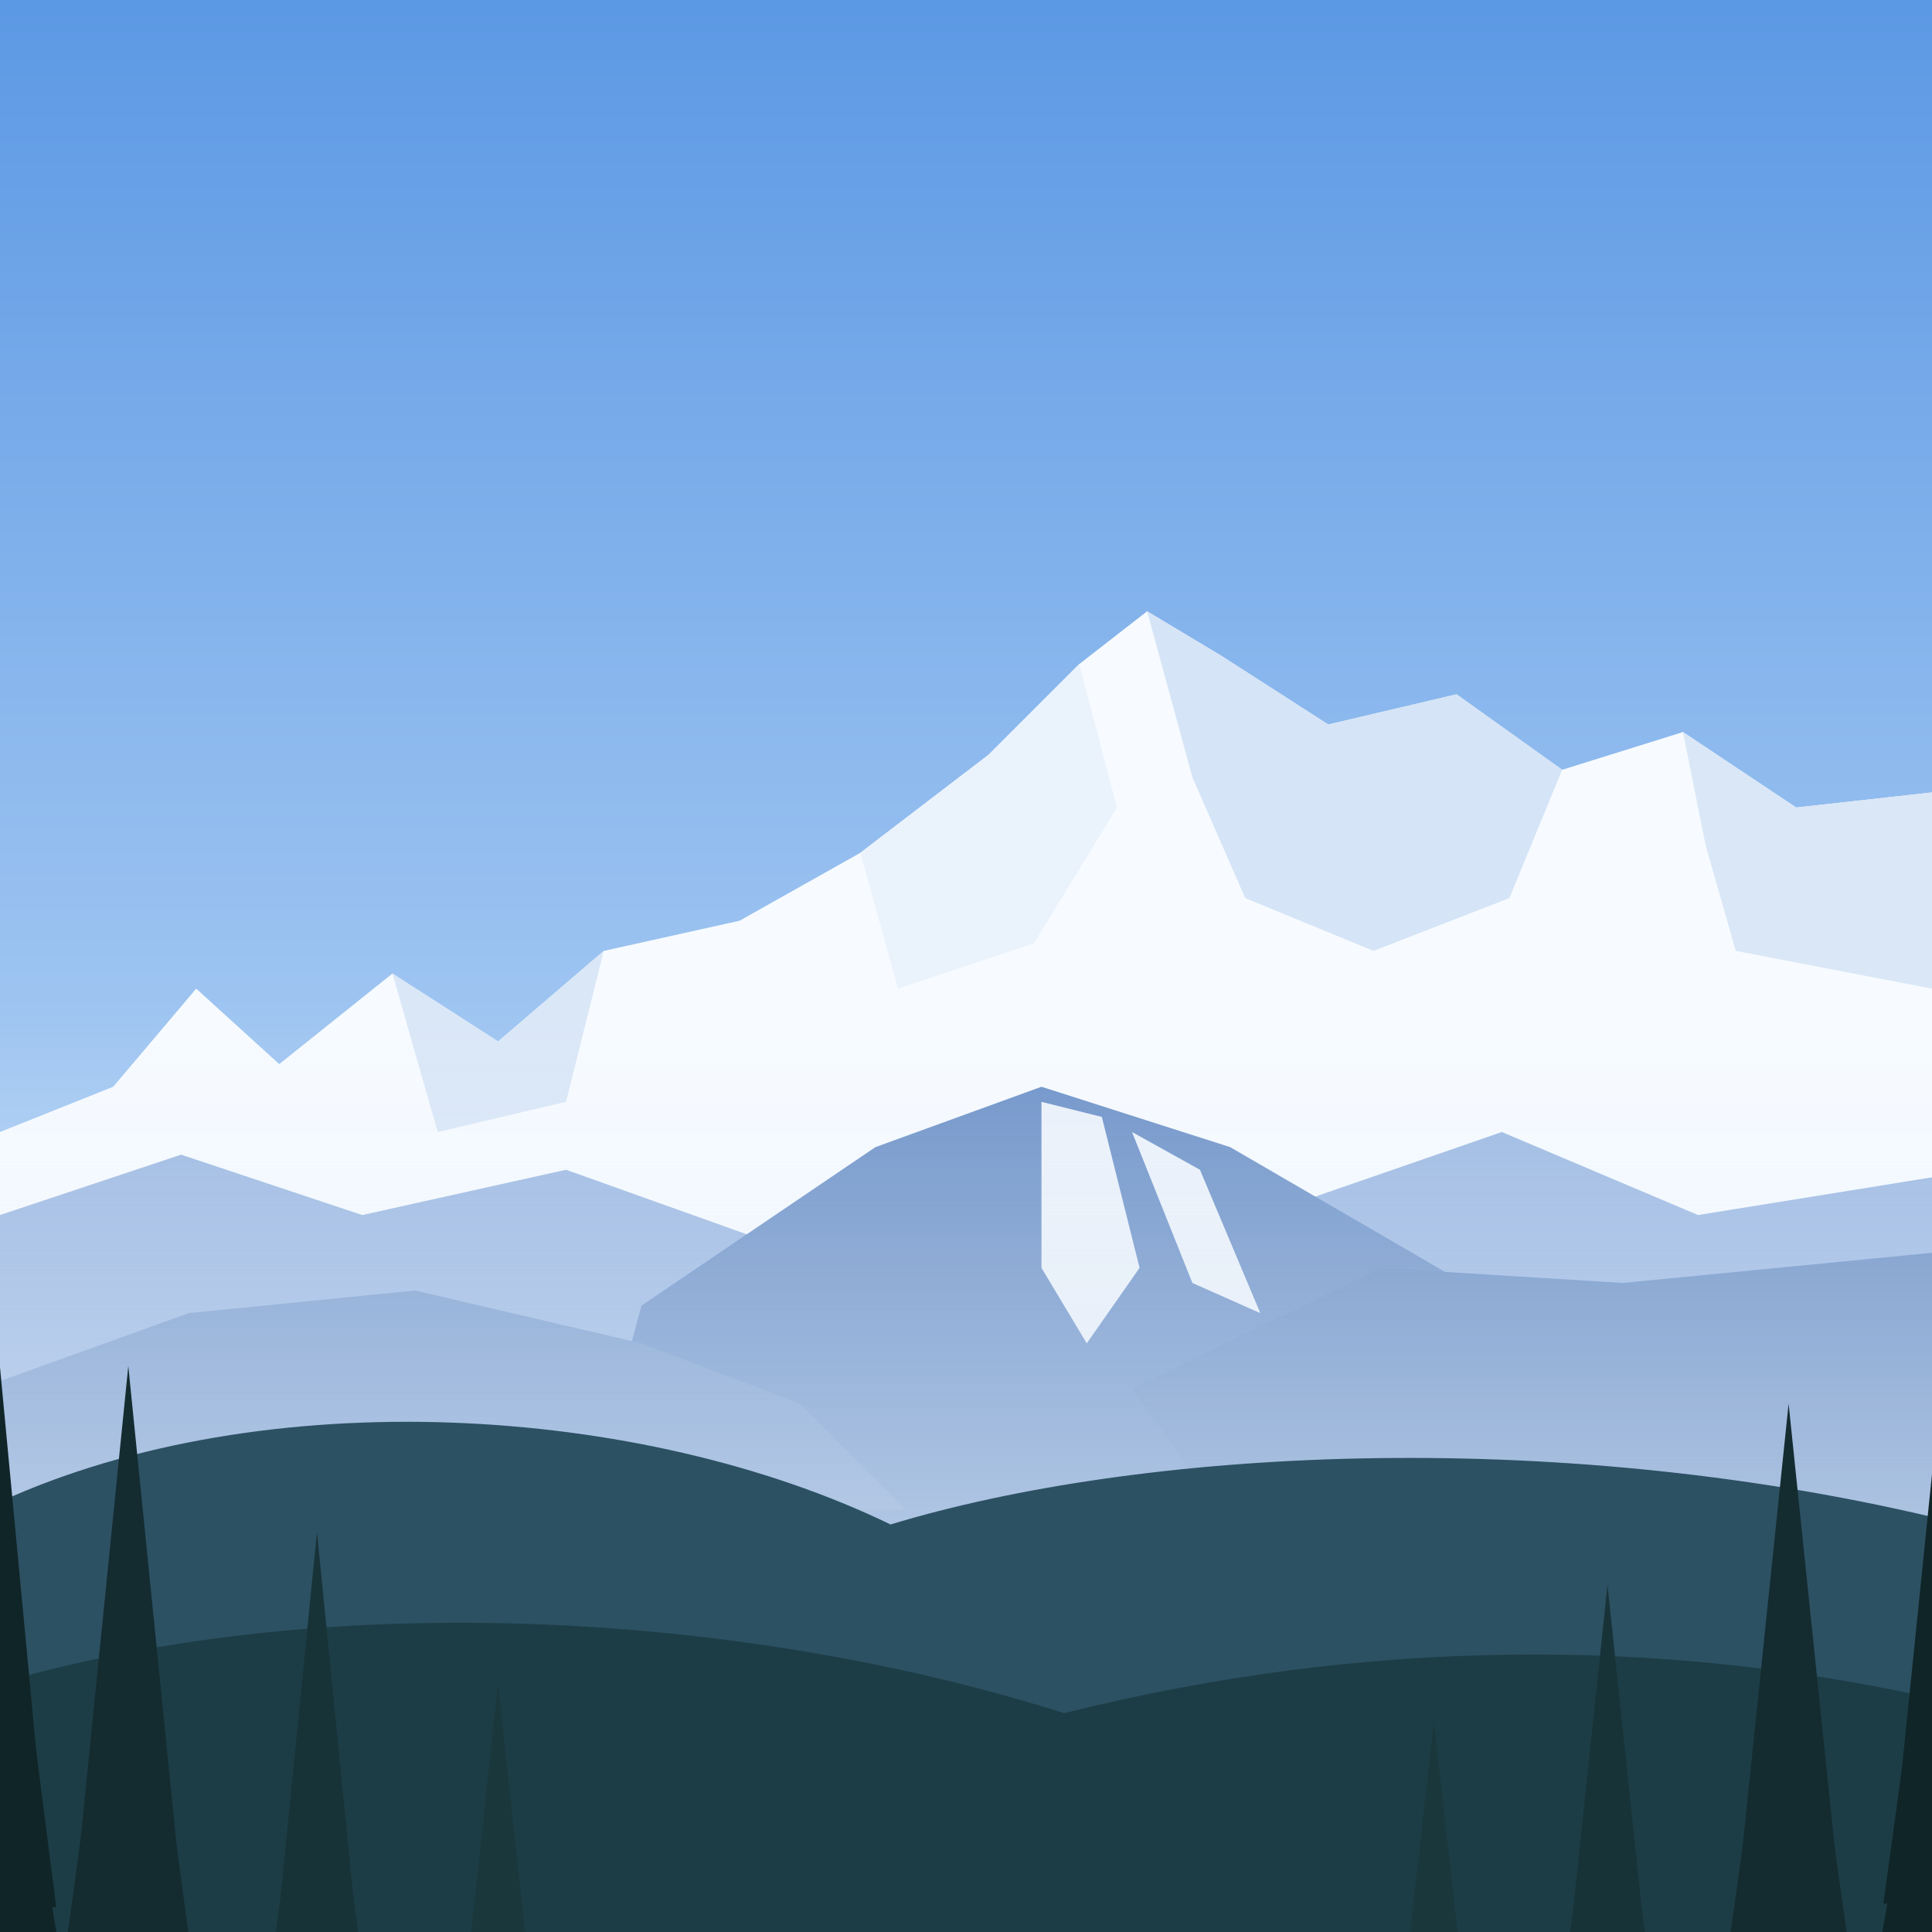
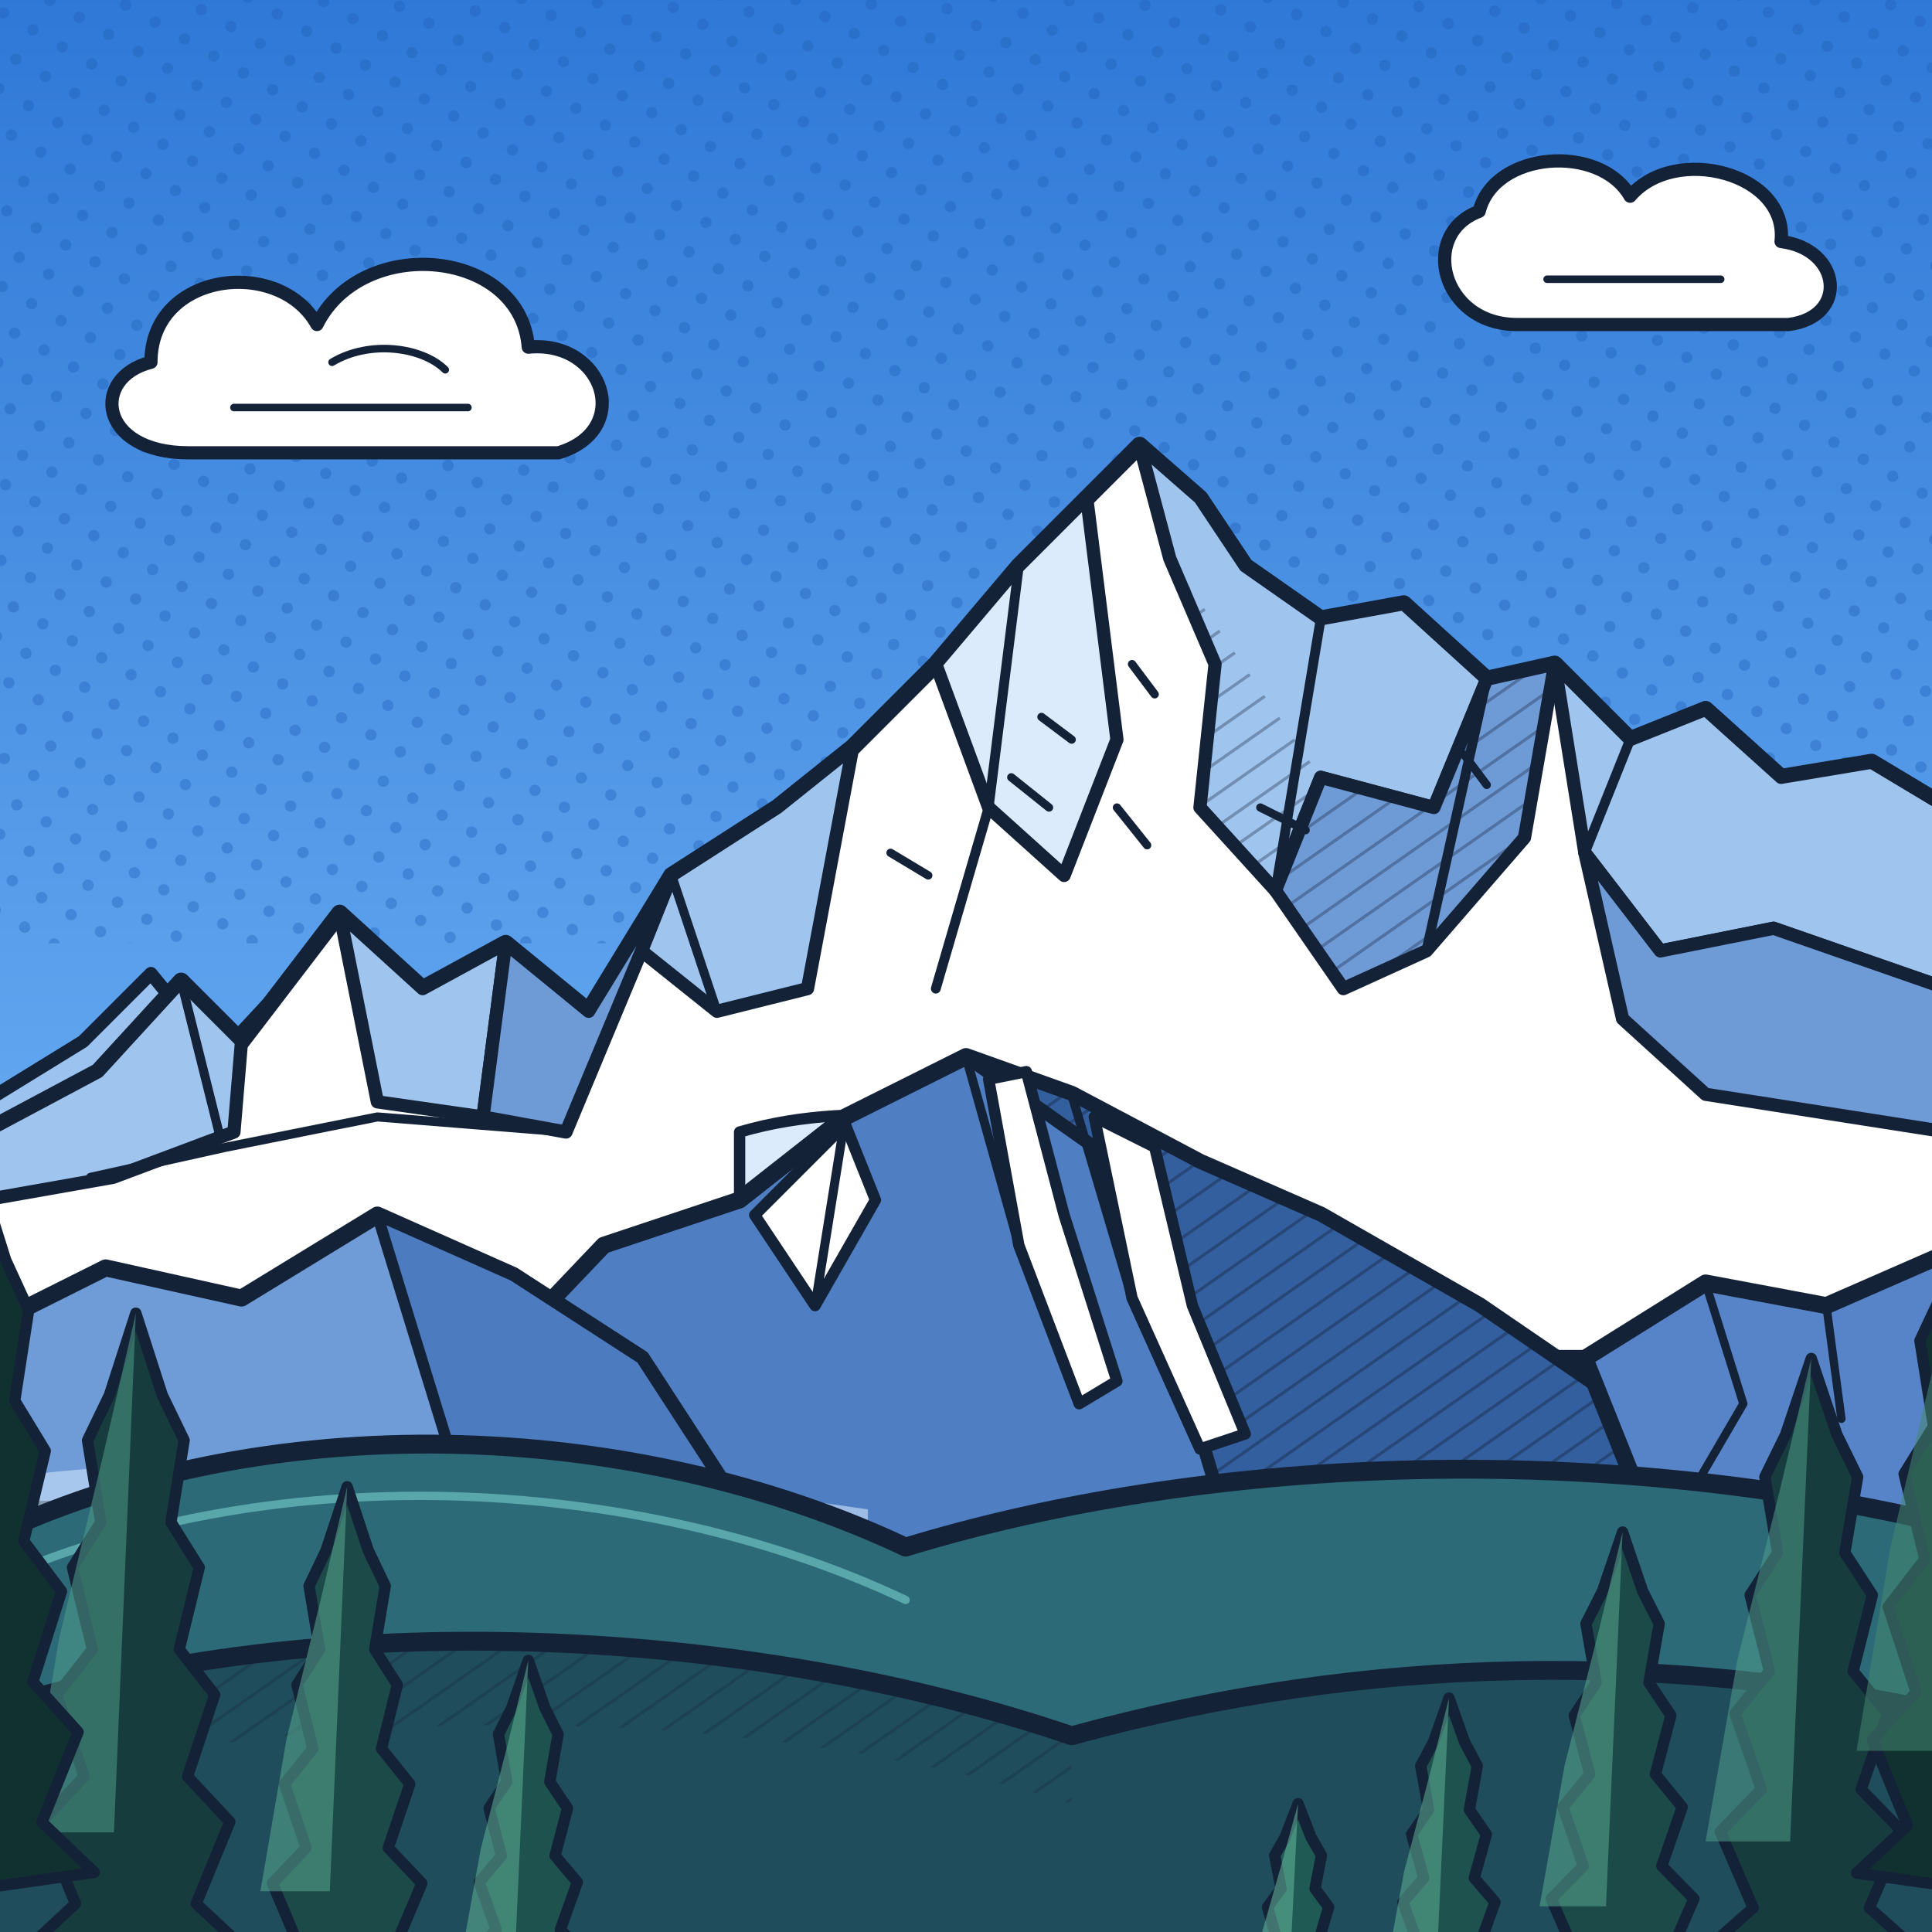
<svg xmlns="http://www.w3.org/2000/svg" viewBox="0 0 512 512" width="512" height="512">
  <defs>
    <linearGradient id="sky" x1="0" y1="0" x2="0" y2="1">
-       <stop offset="0" stop-color="#5b98e4" />
-       <stop offset=".6" stop-color="#a8cbf3" />
-       <stop offset="1" stop-color="#d8e7f9" />
+       <stop offset="0" stop-color="#2f78d6" />
+       <stop offset=".55" stop-color="#5fa4ee" />
+       <stop offset="1" stop-color="#a9d2fb" />
    </linearGradient>
-     <linearGradient id="haze" x1="0" y1="0" x2="0" y2="1">
-       <stop offset="0" stop-color="#e3eefa" stop-opacity="0" />
-       <stop offset="1" stop-color="#e3eefa" stop-opacity=".7" />
-     </linearGradient>
+     <pattern id="dots" width="9" height="9" patternUnits="userSpaceOnUse" patternTransform="rotate(30)">
+       <circle cx="2.5" cy="2.5" r="1.5" fill="#1d5fb8" opacity=".55" />
+     </pattern>
+     <pattern id="hatch" width="7" height="7" patternUnits="userSpaceOnUse" patternTransform="rotate(55)">
+       <line x1="0" y1="0" x2="0" y2="7" stroke="#142238" stroke-width="1.6" opacity=".55" />
+     </pattern>
  </defs>
  <rect width="512" height="512" fill="url(#sky)" />
-   <path d="M0 300 L30 288 L52 262 L74 282 L104 258 L132 276 L160 252 L196 244 L228 226 L262 200 L286 176 L304 162 L324 174 L352 192 L386 184 L414 204 L446 194 L476 214 L512 210 L512 370 L0 370Z" fill="#f7fbff" />
-   <path d="M304 162 L324 174 L352 192 L386 184 L414 204 L400 238 L364 252 L330 238 L316 206Z" fill="#d5e4f6" />
-   <path d="M104 258 L132 276 L160 252 L150 292 L116 300Z" fill="#dae7f7" />
-   <path d="M446 194 L476 214 L512 210 L512 262 L460 252 L452 224Z" fill="#dae7f7" />
-   <path d="M228 226 L262 200 L286 176 L296 214 L274 250 L238 262Z" fill="#eaf2fc" />
-   <path d="M0 322 L48 306 L96 322 L150 310 L206 330 L250 300 L300 296 L346 318 L398 300 L450 322 L512 312 L512 420 L0 420Z" fill="#9db9e2" />
-   <path d="M170 346 L232 304 L276 288 L326 304 L388 340 L420 372 L430 420 L150 420Z" fill="#6f93c8" />
-   <path d="M276 292 L292 296 L302 336 L288 356 L276 336Z M300 300 L318 310 L334 348 L316 340Z" fill="#f2f7fd" opacity=".95" />
-   <path d="M0 366 L50 348 L110 342 L170 356 L212 372 L240 400 L0 400Z" fill="#7a9ccd" />
-   <path d="M300 368 L366 336 L430 340 L512 332 L512 410 L330 410Z" fill="#6b8fc4" />
-   <rect x="0" y="270" width="512" height="170" fill="url(#haze)" />
-   <path d="M0 398 C70 366 170 372 236 404 C302 384 410 378 512 402 L512 512 L0 512Z" fill="#2c5163" />
-   <path d="M0 446 C90 420 200 428 282 454 C362 434 440 434 512 450 L512 512 L0 512Z" fill="#1d3d46" />
-   <path d="M34,362.0 L20.7,494.0 L47.3,494.0Z" fill="#142b30" />
-   <path d="M34,395.0 L16.4,523.7 L51.5,523.7Z" fill="#142b30" />
-   <path d="M34,428.0 L12.2,553.4 L55.8,553.4Z" fill="#142b30" />
-   <path d="M34,461.0 L8.0,583.1 L60.0,583.1Z" fill="#142b30" />
-   <rect x="31.4" y="491.0" width="5.2" height="21.0" fill="#142b30" />
-   <path d="M84,406.0 L73.8,508.1 L94.2,508.1Z" fill="#183338" />
-   <path d="M84,431.5 L70.5,531.0 L97.5,531.0Z" fill="#183338" />
-   <path d="M84,457.0 L67.2,554.0 L100.8,554.0Z" fill="#183338" />
-   <path d="M84,482.6 L64.0,577.0 L104.0,577.0Z" fill="#183338" />
-   <rect x="82.0" y="505.8" width="4.0" height="16.2" fill="#183338" />
-   <path d="M-4,320.0 L-18.3,471.4 L10.3,471.4Z" fill="#102528" />
-   <path d="M-4,357.8 L-22.9,505.4 L14.9,505.4Z" fill="#102528" />
-   <path d="M-4,395.7 L-27.4,539.5 L19.4,539.5Z" fill="#102528" />
-   <path d="M-4,433.5 L-32.0,573.5 L24.0,573.5Z" fill="#102528" />
-   <rect x="-6.8" y="467.9" width="5.6" height="24.1" fill="#102528" />
-   <path d="M132,446.0 L123.8,521.7 L140.2,521.7Z" fill="#1a373c" />
-   <path d="M132,464.9 L121.2,538.7 L142.8,538.7Z" fill="#1a373c" />
-   <path d="M132,483.8 L118.6,555.7 L145.4,555.7Z" fill="#1a373c" />
-   <path d="M132,502.8 L116.0,572.8 L148.0,572.8Z" fill="#1a373c" />
-   <rect x="130.4" y="520.0" width="3.2" height="12.0" fill="#1a373c" />
-   <path d="M474,372.0 L461.2,495.2 L486.8,495.2Z" fill="#142b30" />
-   <path d="M474,402.8 L457.1,522.9 L490.9,522.9Z" fill="#142b30" />
-   <path d="M474,433.6 L453.1,550.6 L494.9,550.6Z" fill="#142b30" />
-   <path d="M474,464.4 L449.0,578.4 L499.0,578.4Z" fill="#142b30" />
-   <rect x="471.5" y="492.4" width="5.0" height="19.6" fill="#142b30" />
-   <path d="M426,420.0 L416.3,511.5 L435.7,511.5Z" fill="#183338" />
-   <path d="M426,442.9 L413.2,532.1 L438.8,532.1Z" fill="#183338" />
-   <path d="M426,465.8 L410.1,552.7 L441.9,552.7Z" fill="#183338" />
-   <path d="M426,488.6 L407.0,573.3 L445.0,573.3Z" fill="#183338" />
-   <rect x="424.1" y="509.4" width="3.8" height="14.6" fill="#183338" />
-   <path d="M518,332.0 L503.6,472.8 L532.4,472.8Z" fill="#102528" />
-   <path d="M518,367.2 L499.1,504.5 L536.9,504.5Z" fill="#102528" />
-   <path d="M518,402.4 L494.6,536.2 L541.5,536.2Z" fill="#102528" />
-   <path d="M518,437.6 L490.0,567.8 L546.0,567.8Z" fill="#102528" />
-   <rect x="515.2" y="469.6" width="5.6" height="22.4" fill="#102528" />
-   <path d="M380,456.0 L372.3,524.6 L387.7,524.6Z" fill="#1a373c" />
-   <path d="M380,473.2 L369.9,540.1 L390.1,540.1Z" fill="#1a373c" />
-   <path d="M380,490.3 L367.4,555.5 L392.6,555.5Z" fill="#1a373c" />
-   <path d="M380,507.5 L365.0,571.0 L395.0,571.0Z" fill="#1a373c" />
-   <rect x="378.5" y="523.1" width="3.0" height="10.9" fill="#1a373c" />
+   <rect width="512" height="250" fill="url(#dots)" opacity=".7" />
+   <path d="M40 96 C40 72 74 68 84 86 C96 62 138 66 140 92 C160 90 168 114 148 120 L50 120 C26 120 24 100 40 96Z" fill="#ffffff" stroke="#142238" stroke-width="3.5" stroke-linejoin="round" stroke-linecap="round" />
+   <path d="M62 108 L124 108 M88 96 C98 90 112 92 118 98" fill="none" stroke="#142238" stroke-width="2" stroke-linecap="round" stroke-linejoin="round" />
+   <path d="M392 56 C396 40 424 38 432 52 C444 38 474 46 472 64 C488 66 490 84 474 86 L402 86 C382 86 376 62 392 56Z" fill="#ffffff" stroke="#142238" stroke-width="3.5" stroke-linejoin="round" stroke-linecap="round" />
+   <path d="M410 74 L456 74" fill="none" stroke="#142238" stroke-width="2" stroke-linecap="round" stroke-linejoin="round" />
+   <path d="M-4 292 L22 276 L40 258 L58 280 L84 252 L108 274 L130 266 L150 290 L-4 300Z" fill="#9cc3ef" stroke="#142238" stroke-width="3.5" stroke-linejoin="round" stroke-linecap="round" />
+   <path d="M-4 300 L26 284 L48 260 L64 276 L90 242 L112 262 L134 250 L156 268 L178 232 L206 214 L226 198 L248 176 L270 150 L288 132 L302 118 L318 132 L330 150 L350 164 L372 160 L394 180 L412 176 L432 196 L452 188 L472 206 L496 202 L516 214 L516 360 L-4 360Z" fill="#ffffff" stroke="#142238" stroke-width="4.5" stroke-linejoin="round" stroke-linecap="round" />
+   <path d="M302 118 L318 132 L330 150 L350 164 L372 160 L394 180 L380 214 L350 206 L338 236 L318 214 L322 176 L310 148Z" fill="#9fc4ee" stroke="#142238" stroke-width="3.5" stroke-linejoin="round" stroke-linecap="round" />
+   <path d="M338 236 L350 206 L380 214 L394 180 L412 176 L404 222 L378 252 L356 262Z" fill="#6e9ad6" stroke="#142238" stroke-width="3.5" stroke-linejoin="round" stroke-linecap="round" />
+   <path d="M412 176 L432 196 L452 188 L472 206 L496 202 L516 214 L516 262 L470 246 L440 252 L420 226Z" fill="#9fc4ee" stroke="#142238" stroke-width="3.5" stroke-linejoin="round" stroke-linecap="round" />
+   <path d="M90 242 L112 262 L134 250 L128 296 L100 292Z" fill="#9fc4ee" stroke="#142238" stroke-width="3.5" stroke-linejoin="round" stroke-linecap="round" />
+   <path d="M178 232 L206 214 L226 198 L214 262 L190 268 L170 252Z" fill="#9fc4ee" stroke="#142238" stroke-width="3.5" stroke-linejoin="round" stroke-linecap="round" />
+   <path d="M248 176 L270 150 L288 132 L296 196 L282 232 L262 214Z" fill="#dcebfb" stroke="#142238" stroke-width="3.5" stroke-linejoin="round" stroke-linecap="round" />
+   <path d="M302 118 L310 148 L322 176 L318 214 L338 236 M288 132 L296 196 L282 232 M270 150 L262 214 L248 262 M350 164 L338 236 L356 262 M394 180 L378 252 M226 198 L214 262 M432 196 L420 226 L440 252 M156 268 L170 252 L190 268" fill="none" stroke="#142238" stroke-width="2.6" stroke-linecap="round" stroke-linejoin="round" />
+   <path d="M310 148 L322 176 L318 214 L338 236 L356 262 L378 252 L404 222 L412 176 L394 180 L380 214 L350 206Z" fill="url(#hatch)" opacity=".6" />
+   <path d="M276 190 L284 196 M268 206 L278 214 M296 214 L304 224 M236 226 L246 232 M300 176 L306 184 M334 214 L346 220 M388 200 L394 208" fill="none" stroke="#142238" stroke-width="2.2" stroke-linecap="round" stroke-linejoin="round" />
+   <path d="M-4 300 L26 284 L48 260 L64 276 L62 300 L30 312 L-4 318Z" fill="#9fc4ee" stroke="#142238" stroke-width="3.5" stroke-linejoin="round" stroke-linecap="round" />
+   <path d="M134 250 L156 268 L178 232 L170 252 L150 300 L128 296Z" fill="#6e9ad6" stroke="#142238" stroke-width="3.5" stroke-linejoin="round" stroke-linecap="round" />
+   <path d="M48 260 L58 300 M90 242 L100 292 M178 232 L190 268 L214 262 M24 312 L60 304 L100 296 L150 300" fill="none" stroke="#142238" stroke-width="2.4" stroke-linecap="round" stroke-linejoin="round" />
+   <path d="M196 300 C230 290 262 300 292 296 L300 330 C262 322 226 326 196 336Z" fill="#dcebfb" stroke="#142238" stroke-width="3" stroke-linejoin="round" stroke-linecap="round" />
+   <path d="M214 306 L224 314 M246 300 L254 310 M270 312 L280 320" fill="none" stroke="#142238" stroke-width="2" stroke-linecap="round" stroke-linejoin="round" />
+   <path d="M420 226 L440 252 L470 246 L516 262 L516 300 L452 290 L430 270Z" fill="#6e9ad6" stroke="#142238" stroke-width="3.5" stroke-linejoin="round" stroke-linecap="round" />
+   <path d="M120 372 L160 330 L196 318 L224 296 L256 280 L284 290 L318 308 L350 322 L392 346 L430 372 L440 420 L110 420Z" fill="#4f7fc2" stroke="#142238" stroke-width="4.5" stroke-linejoin="round" stroke-linecap="round" />
+   <path d="M256 280 L284 290 L318 308 L350 322 L392 346 L430 372 L440 420 L330 420 L318 380 L300 336 L290 304Z" fill="#335f9f" stroke="#142238" stroke-width="3.5" stroke-linejoin="round" stroke-linecap="round" />
+   <path d="M256 280 L284 290 L318 308 L350 322 L392 346 L430 372 L440 420 L330 420 L318 380 L300 336 L290 304Z" fill="url(#hatch)" opacity=".7" />
+   <path d="M262 286 L272 284 L282 322 L296 366 L286 372 L270 330Z" fill="#ffffff" stroke="#142238" stroke-width="3" stroke-linejoin="round" stroke-linecap="round" />
+   <path d="M290 296 L306 304 L316 346 L330 380 L318 384 L300 344Z" fill="#ffffff" stroke="#142238" stroke-width="3" stroke-linejoin="round" stroke-linecap="round" />
+   <path d="M200 322 L224 298 L232 318 L216 346Z" fill="#ffffff" stroke="#142238" stroke-width="3" stroke-linejoin="round" stroke-linecap="round" />
+   <path d="M256 280 L270 330 L286 372 M284 290 L300 344 L318 384 M224 296 L216 346" fill="none" stroke="#142238" stroke-width="2.4" stroke-linecap="round" stroke-linejoin="round" />
+   <path d="M-4 352 L28 336 L64 344 L100 322 L136 338 L170 360 L196 400 L-4 400Z" fill="#6f9bd6" stroke="#142238" stroke-width="4.5" stroke-linejoin="round" stroke-linecap="round" />
+   <path d="M100 322 L136 338 L170 360 L196 400 L124 400Z" fill="#4c7bc0" stroke="#142238" stroke-width="3" stroke-linejoin="round" />
+   <path d="M420 360 L452 340 L484 346 L516 332 L516 410 L440 410Z" fill="#5784c8" stroke="#142238" stroke-width="4.5" stroke-linejoin="round" stroke-linecap="round" />
+   <path d="M452 340 L462 372 L448 396 M484 346 L488 376" fill="none" stroke="#142238" stroke-width="2.2" stroke-linecap="round" stroke-linejoin="round" />
+   <path d="M-4 392 C100 380 160 390 230 400 L230 410 L-4 410Z" fill="#cfe4fb" opacity=".6" />
+   <path d="M-4 408 C70 372 168 376 240 410 C312 388 414 380 516 404 L516 520 L-4 520Z" fill="#2d6a78" stroke="#142238" stroke-width="5" stroke-linejoin="round" stroke-linecap="round" />
+   <path d="M-4 420 C70 386 168 390 240 424" fill="none" stroke="#6cc0c0" stroke-width="2.2" stroke-linecap="round" stroke-linejoin="round" opacity=".7" />
+   <path d="M-4 454 C86 424 202 432 284 460 C364 438 442 438 516 454 L516 520 L-4 520Z" fill="#1f4d5c" stroke="#142238" stroke-width="5" stroke-linejoin="round" stroke-linecap="round" />
+   <path d="M-4 454 C86 424 202 432 284 460 L284 478 C200 452 90 450 -4 474Z" fill="url(#hatch)" opacity=".5" />
+   <path d="M36,348 L43.0,369.7 L48.8,381.7 L45.3,403.4 L52.8,415.4 L47.5,437.1 L56.9,449.1 L49.7,470.8 L60.9,482.8 L52.0,504.5 L65.0,516.6 L40.1,520.0 L40.1,528.0 L31.9,528.0 L31.9,520.0 L7.0,516.6 L20.0,504.5 L11.1,482.8 L22.3,470.8 L15.1,449.1 L24.5,437.1 L19.2,415.4 L26.7,403.4 L23.2,381.7 L29.0,369.7Z" fill="#173c3e" stroke="#142238" stroke-width="3" stroke-linejoin="round" stroke-linecap="round" />
+   <path d="M36,348 L27.3,385.8 L15.7,434.0 L7.0,485.6 L30.2,485.6 Z" fill="#4f9a88" opacity=".55" />
+   <path d="M92,394 L97.6,410.9 L102.1,420.3 L99.3,437.1 L105.3,446.5 L101.1,463.4 L108.6,472.8 L102.9,489.7 L111.8,499.1 L104.7,515.9 L115.0,525.3 L95.2,528.0 L95.2,536.0 L88.8,536.0 L88.8,528.0 L69.0,525.3 L79.3,515.9 L72.2,499.1 L81.1,489.7 L75.4,472.8 L82.9,463.4 L78.7,446.5 L84.7,437.1 L81.9,420.3 L86.4,410.9Z" fill="#1b4a48" stroke="#142238" stroke-width="3" stroke-linejoin="round" stroke-linecap="round" />
+   <path d="M92,394 L85.1,423.5 L75.9,461.0 L69.0,501.2 L87.4,501.2 Z" fill="#58a890" opacity=".55" />
+   <path d="M-6,310 L1.5,333.9 L7.6,347.2 L3.9,371.2 L12.0,384.5 L6.3,408.4 L16.3,421.7 L8.7,445.7 L20.7,459.0 L11.1,482.9 L25.0,496.2 L-1.7,500.0 L-1.7,508.0 L-10.3,508.0 L-10.3,500.0 L-37.0,496.2 L-23.1,482.9 L-32.7,459.0 L-20.7,445.7 L-28.3,421.7 L-18.3,408.4 L-24.0,384.5 L-15.9,371.2 L-19.6,347.2 L-13.5,333.9Z" fill="#10312f" stroke="#142238" stroke-width="3" stroke-linejoin="round" stroke-linecap="round" />
+   <path d="M-6,310 L-15.3,351.8 L-27.7,405.0 L-37.0,462.0 L-12.2,462.0 Z" fill="#44866f" opacity=".55" />
+   <path d="M140,440 L144.4,452.6 L147.9,459.6 L145.7,472.2 L150.4,479.2 L147.1,491.8 L153.0,498.8 L148.5,511.4 L155.5,518.4 L149.9,531.0 L158.0,538.0 L142.5,540.0 L142.5,548.0 L137.5,548.0 L137.5,540.0 L122.0,538.0 L130.1,531.0 L124.5,518.4 L131.5,511.4 L127.0,498.8 L132.9,491.8 L129.6,479.2 L134.3,472.2 L132.1,459.6 L135.6,452.6Z" fill="#1d524f" stroke="#142238" stroke-width="3" stroke-linejoin="round" stroke-linecap="round" />
+   <path d="M140,440 L134.6,462.0 L127.4,490.0 L122.0,520.0 L136.4,520.0 Z" fill="#5fb094" opacity=".55" />
+   <path d="M480,360 L486.8,380.2 L492.3,391.4 L488.9,411.5 L496.2,422.7 L491.1,442.9 L500.2,454.1 L493.2,474.2 L504.1,485.4 L495.4,505.6 L508.0,516.8 L483.9,520.0 L483.9,528.0 L476.1,528.0 L476.1,520.0 L452.0,516.8 L464.6,505.6 L455.9,485.4 L466.8,474.2 L459.8,454.1 L468.9,442.9 L463.8,422.7 L471.1,411.5 L467.7,391.4 L473.2,380.2Z" fill="#173c3e" stroke="#142238" stroke-width="3" stroke-linejoin="round" stroke-linecap="round" />
+   <path d="M480,360 L471.6,395.2 L460.4,440.0 L452.0,488.0 L474.4,488.0 Z" fill="#4f9a88" opacity=".55" />
+   <path d="M430,406 L435.3,421.6 L439.7,430.3 L437.0,445.9 L442.8,454.6 L438.7,470.2 L445.8,478.9 L440.4,494.5 L448.9,503.2 L442.1,518.8 L452.0,527.5 L433.1,530.0 L433.1,538.0 L426.9,538.0 L426.9,530.0 L408.0,527.5 L417.9,518.8 L411.1,503.2 L419.6,494.5 L414.2,478.9 L421.3,470.2 L417.2,454.6 L423.0,445.9 L420.3,430.3 L424.7,421.6Z" fill="#1b4a48" stroke="#142238" stroke-width="3" stroke-linejoin="round" stroke-linecap="round" />
+   <path d="M430,406 L423.4,433.3 L414.6,468.0 L408.0,505.2 L425.6,505.2 Z" fill="#58a890" opacity=".55" />
+   <path d="M522,320 L529.3,342.7 L535.2,355.3 L531.6,378.0 L539.4,390.6 L533.9,413.2 L543.6,425.8 L536.2,448.5 L547.8,461.1 L538.5,483.8 L552.0,496.4 L526.2,500.0 L526.2,508.0 L517.8,508.0 L517.8,500.0 L492.0,496.4 L505.5,483.8 L496.2,461.1 L507.8,448.5 L500.4,425.8 L510.1,413.2 L504.6,390.6 L512.4,378.0 L508.8,355.3 L514.7,342.7Z" fill="#10312f" stroke="#142238" stroke-width="3" stroke-linejoin="round" stroke-linecap="round" />
+   <path d="M522,320 L513.0,359.6 L501.0,410.0 L492.0,464.0 L516.0,464.0 Z" fill="#44866f" opacity=".55" />
+   <path d="M384,450 L388.1,461.6 L391.5,468.0 L389.4,479.6 L393.9,486.1 L390.7,497.7 L396.2,504.1 L392.0,515.7 L398.6,522.1 L393.4,533.7 L401.0,540.2 L386.4,542.0 L386.4,550.0 L381.6,550.0 L381.6,542.0 L367.0,540.2 L374.6,533.7 L369.4,522.1 L376.0,515.7 L371.8,504.1 L377.3,497.7 L374.1,486.1 L378.6,479.6 L376.5,468.0 L379.9,461.6Z" fill="#1d524f" stroke="#142238" stroke-width="3" stroke-linejoin="round" stroke-linecap="round" />
+   <path d="M384,450 L378.9,470.2 L372.1,496.0 L367.0,523.6 L380.6,523.6 Z" fill="#5fb094" opacity=".55" />
+   <path d="M344,478 L347.4,486.8 L350.2,491.7 L348.5,500.5 L352.1,505.4 L349.5,514.3 L354.1,519.2 L350.6,528.0 L356.0,532.9 L351.7,541.7 L358.0,546.6 L346.0,548.0 L346.0,556.0 L342.0,556.0 L342.0,548.0 L330.0,546.6 L336.3,541.7 L332.0,532.9 L337.4,528.0 L333.9,519.2 L338.5,514.3 L335.9,505.4 L339.5,500.5 L337.8,491.7 L340.6,486.8Z" fill="#1f5a54" stroke="#142238" stroke-width="3" stroke-linejoin="round" stroke-linecap="round" />
+   <path d="M344,478 L339.8,493.4 L334.2,513.0 L330.0,534.0 L341.2,534.0 Z" fill="#66b89c" opacity=".55" />
</svg>
